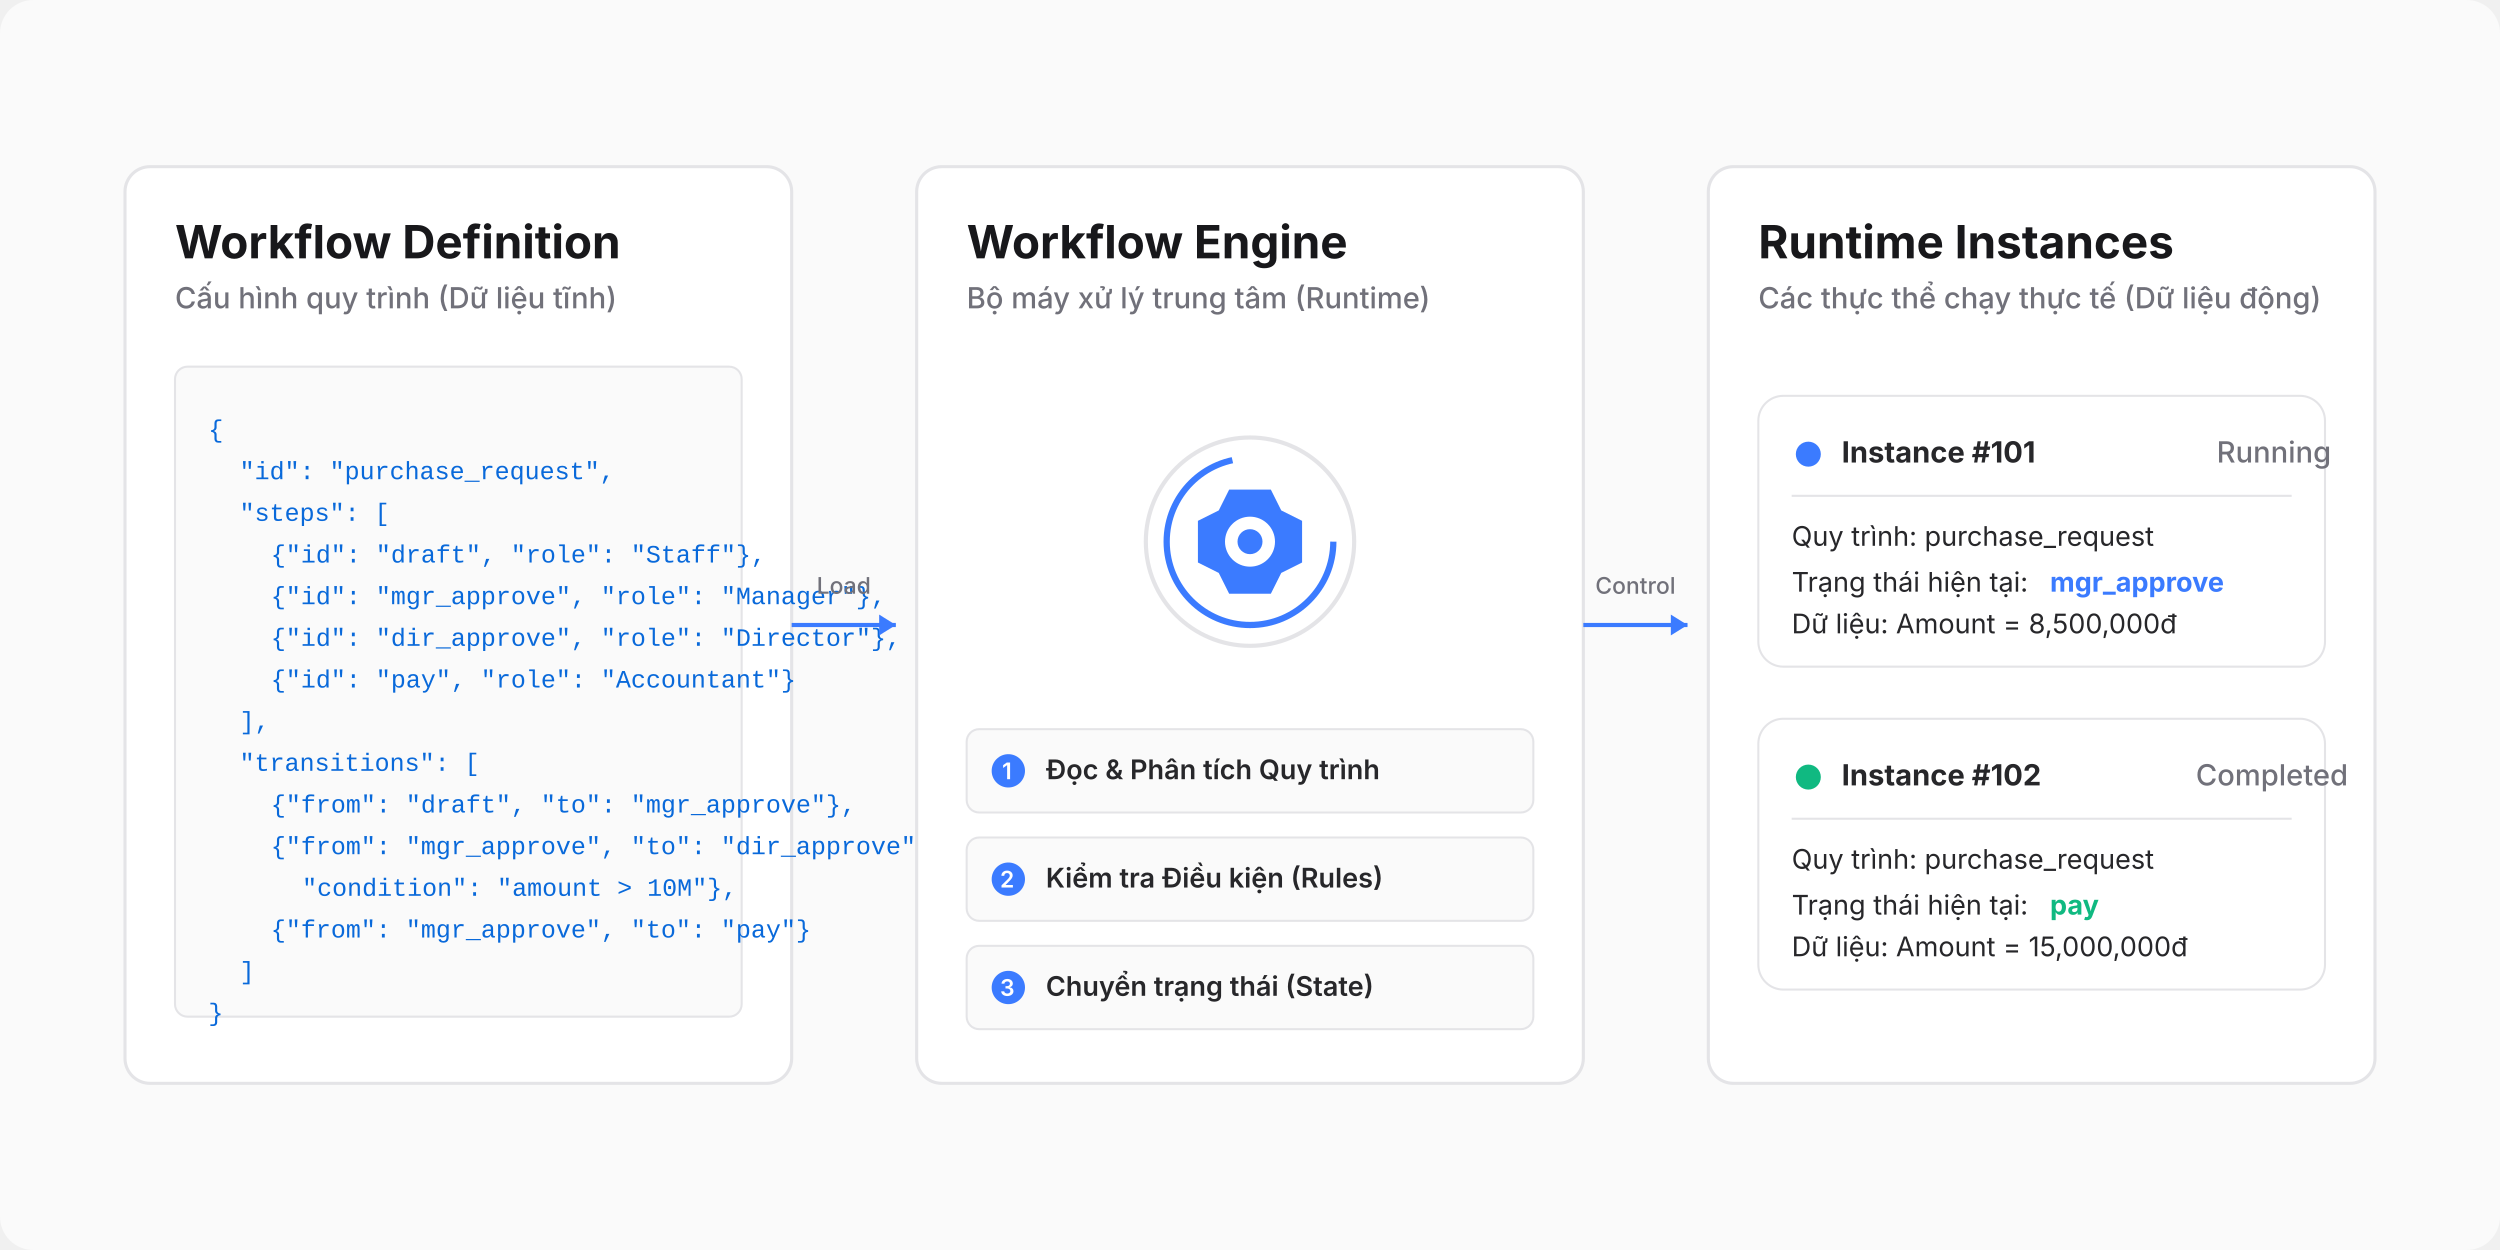
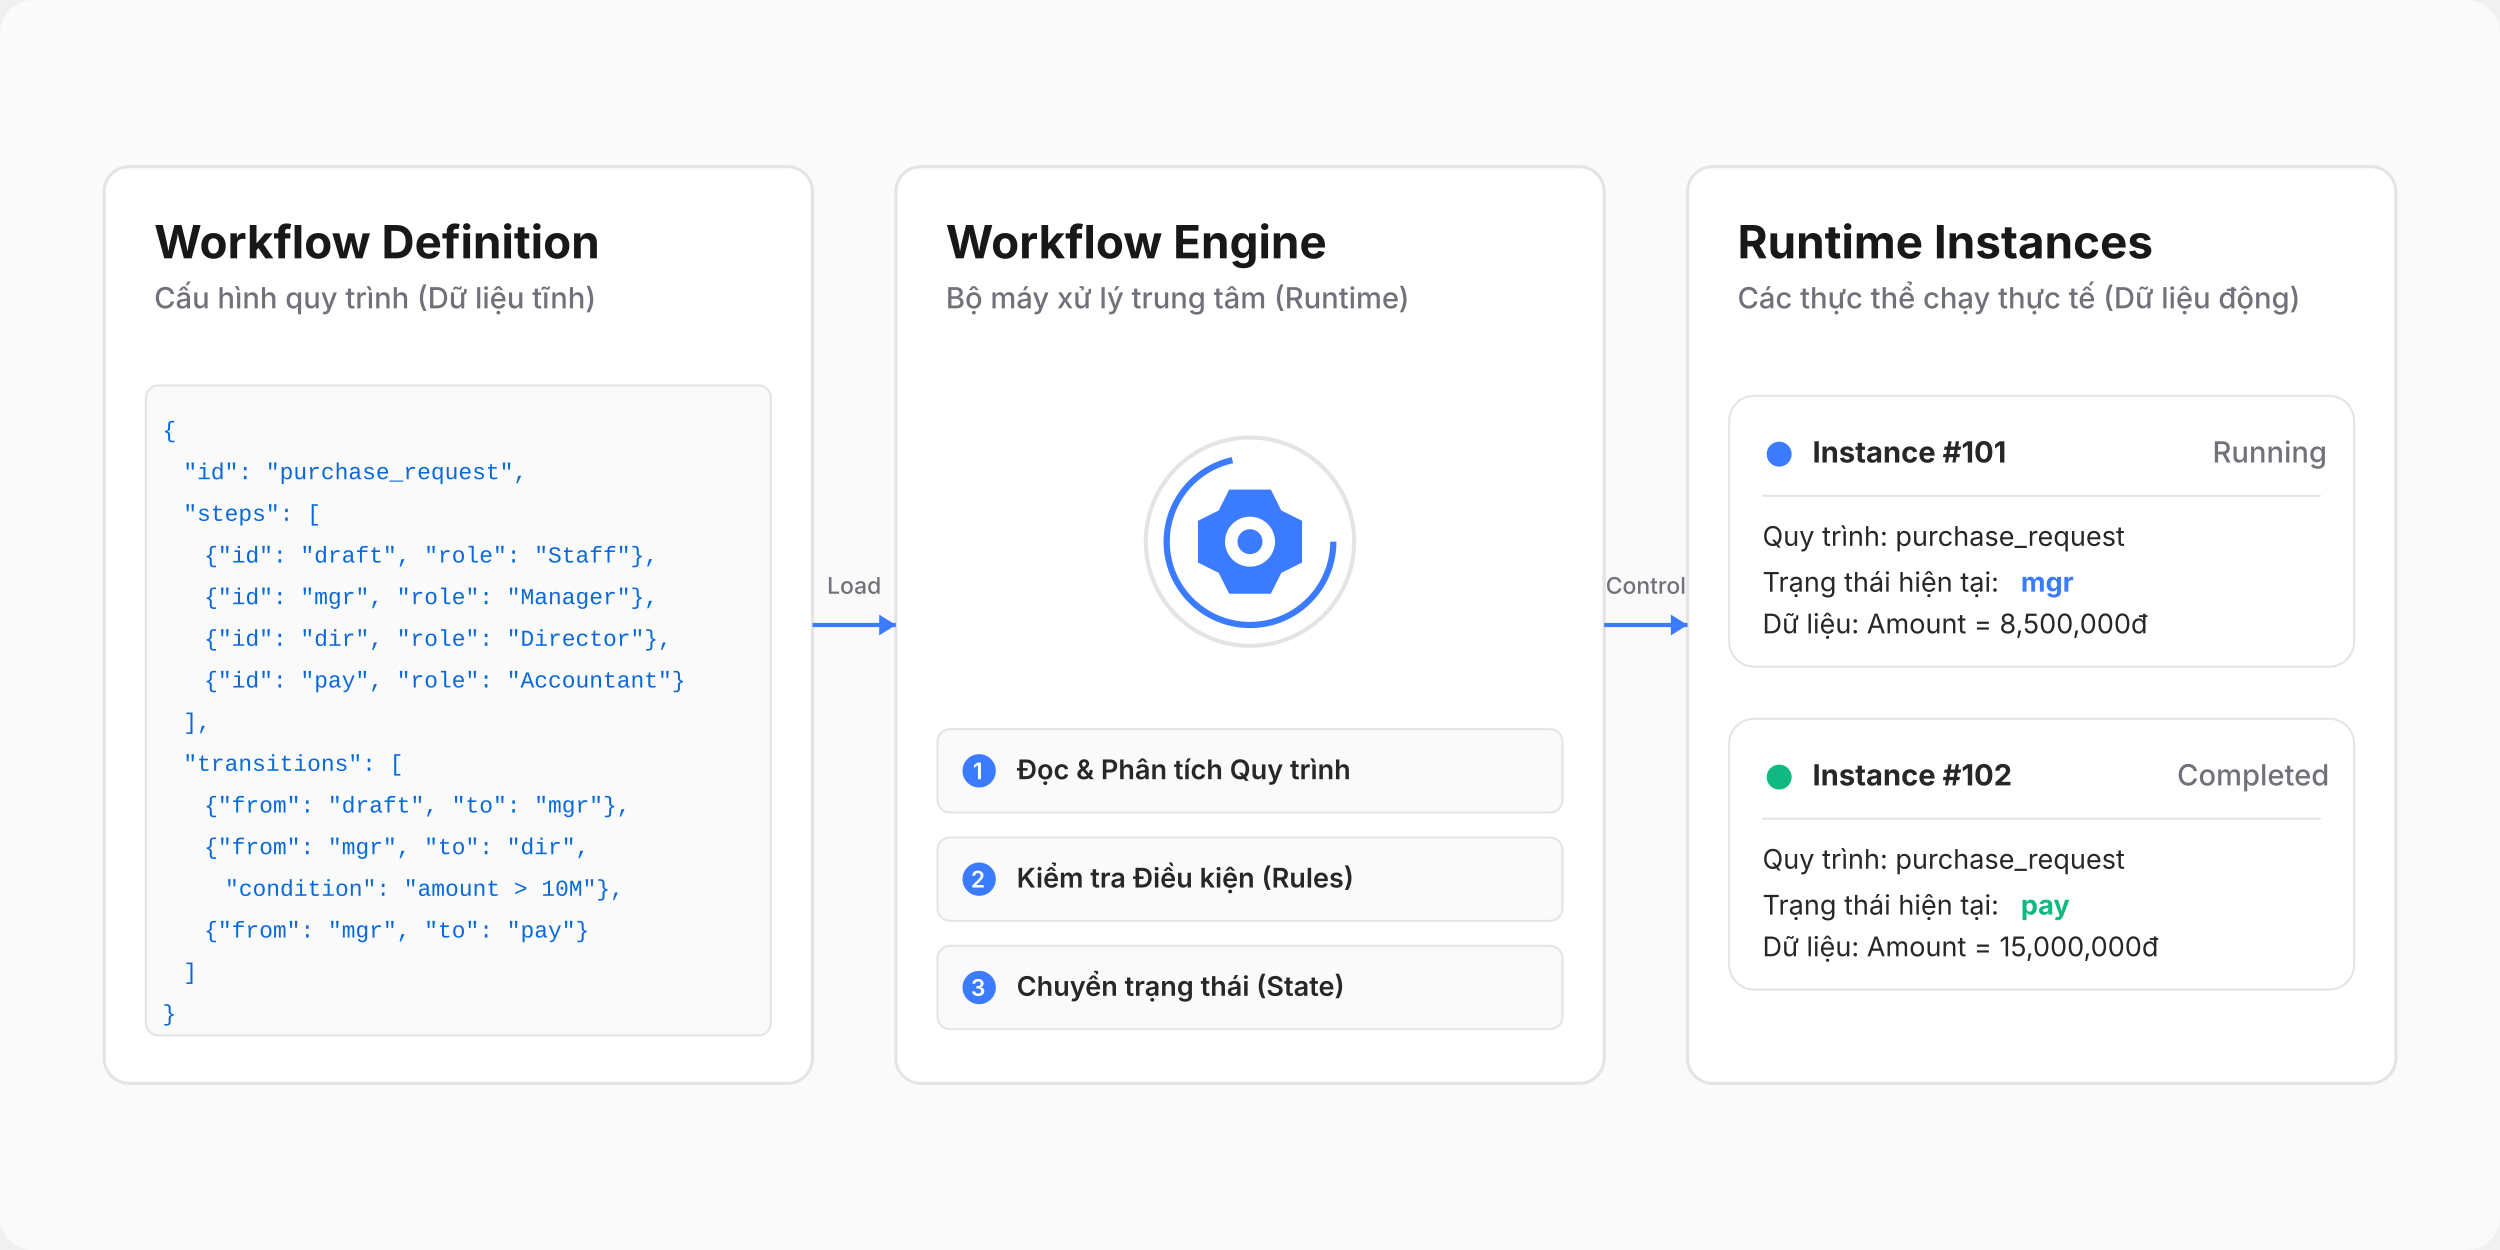
<svg xmlns="http://www.w3.org/2000/svg" viewBox="0 0 1200 600" width="100%" height="100%">
  <style>
    .bg { fill: #fafafa; }
    .text-title { font-family: 'Plus Jakarta Sans', -apple-system, sans-serif; font-size: 22px; font-weight: 700; fill: #18181b; }
    .text-subtitle { font-family: 'Plus Jakarta Sans', -apple-system, sans-serif; font-size: 14px; font-weight: 500; fill: #71717a; }
    .text-body { font-family: 'Plus Jakarta Sans', -apple-system, sans-serif; font-size: 13px; fill: #27272a; }
-     .text-code { font-family: 'Geist Mono', 'Courier New', monospace; font-size: 12px; fill: #0969da; }
+     .text-code { font-family: 'Geist Mono', 'Courier New', monospace; font-size: 11px; fill: #0969da; }
    .text-badge { font-family: 'Plus Jakarta Sans', -apple-system, sans-serif; font-size: 11px; font-weight: 600; fill: #ffffff; }

    .box { fill: #ffffff; stroke: #e4e4e7; stroke-width: 1.5; rx: 12px; }
    .box-inner { fill: #fafafa; stroke: #e4e4e7; stroke-width: 1px; rx: 6px; }
    .box-accent { fill: #eff6ff; stroke: #bfdbfe; stroke-width: 1.5; rx: 12px; }

    .arrow { stroke: #a1a1aa; stroke-width: 1.5; fill: none; stroke-dasharray: 4 4; }
    .arrow-solid { stroke: #3b7bff; stroke-width: 2; fill: none; }
    .arrow-head { fill: #3b7bff; }
    .arrow-head-gray { fill: #a1a1aa; }

    .accent-fill { fill: #3b7bff; }
    .accent-stroke { stroke: #3b7bff; }

    .status-running { fill: #3b7bff; }
    .status-completed { fill: #10b981; }

    @media (prefers-color-scheme: dark) {
      .bg { fill: #09090b; }
      .text-title { fill: #f4f4f5; }
      .text-subtitle { fill: #a1a1aa; }
      .text-body { fill: #d4d4d8; }
      .text-code { fill: #5b9bff; }

      .box { fill: #18181b; stroke: #27272a; }
      .box-inner { fill: #27272a; stroke: #3f3f46; }
      .box-accent { fill: #1e3a8a; stroke: #1d4ed8; }

      .arrow { stroke: #52525b; }
      .arrow-solid { stroke: #5b9bff; }
      .arrow-head { fill: #5b9bff; }
      .arrow-head-gray { fill: #52525b; }

      .accent-fill { fill: #5b9bff; }
      .accent-stroke { stroke: #5b9bff; }
    }
  </style>
  <rect class="bg" width="100%" height="100%" rx="16" />
-   <g transform="translate(60, 80)">
-     <rect class="box" width="320" height="440" />
+   <g transform="translate(50, 80)">
+     <rect class="box" width="340" height="440" />
    <text class="text-title" x="24" y="44">Workflow Definition</text>
    <text class="text-subtitle" x="24" y="68">Cấu hình quy trình (Dữ liệu tĩnh)</text>
-     <rect class="box-inner" x="24" y="96" width="272" height="312" />
-     <g transform="translate(40, 110)">
+     <rect class="box-inner" x="20" y="105" width="300" height="312" />
+     <g transform="translate(28, 110)">
      <text class="text-code" x="0" y="20">{</text>
-       <text class="text-code" x="15" y="40">"id": "purchase_request",</text>
-       <text class="text-code" x="15" y="60">"steps": [</text>
-       <text class="text-code" x="30" y="80">{"id": "draft", "role": "Staff"},</text>
-       <text class="text-code" x="30" y="100">{"id": "mgr_approve", "role": "Manager"},</text>
-       <text class="text-code" x="30" y="120">{"id": "dir_approve", "role": "Director"},</text>
-       <text class="text-code" x="30" y="140">{"id": "pay", "role": "Accountant"}</text>
-       <text class="text-code" x="15" y="160">],</text>
-       <text class="text-code" x="15" y="180">"transitions": [</text>
-       <text class="text-code" x="30" y="200">{"from": "draft", "to": "mgr_approve"},</text>
-       <text class="text-code" x="30" y="220">{"from": "mgr_approve", "to": "dir_approve",</text>
-       <text class="text-code" x="45" y="240">"condition": "amount &gt; 10M"},</text>
-       <text class="text-code" x="30" y="260">{"from": "mgr_approve", "to": "pay"}</text>
-       <text class="text-code" x="15" y="280">]</text>
+       <text class="text-code" x="10" y="40">"id": "purchase_request",</text>
+       <text class="text-code" x="10" y="60">"steps": [</text>
+       <text class="text-code" x="20" y="80">{"id": "draft", "role": "Staff"},</text>
+       <text class="text-code" x="20" y="100">{"id": "mgr", "role": "Manager"},</text>
+       <text class="text-code" x="20" y="120">{"id": "dir", "role": "Director"},</text>
+       <text class="text-code" x="20" y="140">{"id": "pay", "role": "Accountant"}</text>
+       <text class="text-code" x="10" y="160">],</text>
+       <text class="text-code" x="10" y="180">"transitions": [</text>
+       <text class="text-code" x="20" y="200">{"from": "draft", "to": "mgr"},</text>
+       <text class="text-code" x="20" y="220">{"from": "mgr", "to": "dir",</text>
+       <text class="text-code" x="30" y="240">"condition": "amount &gt; 10M"},</text>
+       <text class="text-code" x="20" y="260">{"from": "mgr", "to": "pay"}</text>
+       <text class="text-code" x="10" y="280">]</text>
      <text class="text-code" x="0" y="300">}</text>
    </g>
  </g>
-   <g transform="translate(440, 80)">
-     <rect class="box" width="320" height="440" />
+   <g transform="translate(430, 80)">
+     <rect class="box" width="340" height="440" />
    <text class="text-title" x="24" y="44">Workflow Engine</text>
    <text class="text-subtitle" x="24" y="68">Bộ máy xử lý trung tâm (Runtime)</text>
-     <g transform="translate(160, 180)">
+     <g transform="translate(170, 180)">
      <circle cx="0" cy="0" r="50" class="border-line" style="stroke-width: 2; fill: none; stroke: #e4e4e7;" />
      <circle cx="0" cy="0" r="40" class="accent-stroke" style="stroke-width: 3; fill: none; stroke-dasharray: 180 80;" />
      <path d="M-10,-25 L10,-25 L15,-15 L25,-10 L25,10 L15,15 L10,25 L-10,25 L-15,15 L-25,10 L-25,-10 L-15,-15 Z" class="accent-fill" />
      <circle cx="0" cy="0" r="12" fill="#ffffff" />
      <circle cx="0" cy="0" r="6" class="accent-fill" />
    </g>
-     <g transform="translate(24, 270)">
-       <rect class="box-inner" x="0" y="0" width="272" height="40" />
+     <g transform="translate(20, 270)">
+       <rect class="box-inner" x="0" y="0" width="300" height="40" />
      <circle cx="20" cy="20" r="8" class="accent-fill" />
      <text class="text-badge" x="17" y="24">1</text>
      <text class="text-body" style="font-weight: 600;" x="38" y="24">Đọc &amp; Phân tích Quy trình</text>
-       <rect class="box-inner" x="0" y="52" width="272" height="40" />
+       <rect class="box-inner" x="0" y="52" width="300" height="40" />
      <circle cx="20" cy="72" r="8" class="accent-fill" />
      <text class="text-badge" x="16" y="76">2</text>
      <text class="text-body" style="font-weight: 600;" x="38" y="76">Kiểm tra Điều kiện (Rules)</text>
-       <rect class="box-inner" x="0" y="104" width="272" height="40" />
+       <rect class="box-inner" x="0" y="104" width="300" height="40" />
      <circle cx="20" cy="124" r="8" class="accent-fill" />
      <text class="text-badge" x="16" y="128">3</text>
      <text class="text-body" style="font-weight: 600;" x="38" y="128">Chuyển trạng thái (State)</text>
    </g>
  </g>
-   <g transform="translate(820, 80)">
-     <rect class="box" width="320" height="440" />
+   <g transform="translate(810, 80)">
+     <rect class="box" width="340" height="440" />
    <text class="text-title" x="24" y="44">Runtime Instances</text>
    <text class="text-subtitle" x="24" y="68">Các thực thể chạy thực tế (Dữ liệu động)</text>
-     <g transform="translate(24, 110)">
-       <rect class="box" style="stroke-width: 1px;" width="272" height="130" />
+     <g transform="translate(20, 110)">
+       <rect class="box" style="stroke-width: 1px;" width="300" height="130" />
      <circle cx="24" cy="28" r="6" class="status-running" />
      <text class="text-body" style="font-weight: bold; font-size: 14px;" x="40" y="32">Instance #101</text>
-       <text class="text-subtitle" x="220" y="32">Running</text>
-       <line x1="16" y1="48" x2="256" y2="48" style="stroke: #e4e4e7; stroke-width: 1;" />
+       <text class="text-subtitle" x="232" y="32">Running</text>
+       <line x1="16" y1="48" x2="284" y2="48" style="stroke: #e4e4e7; stroke-width: 1;" />
      <text class="text-body" x="16" y="72">Quy trình: purchase_request</text>
      <text class="text-body" x="16" y="94">Trạng thái hiện tại: </text>
-       <text class="text-body" style="font-weight: bold; fill: #3b7bff;" x="140" y="94">mgr_approve</text>
+       <text class="text-body" style="font-weight: bold; fill: #3b7bff;" x="140" y="94">mgr</text>
      <text class="text-body" x="16" y="114">Dữ liệu: Amount = 8,500,000đ</text>
    </g>
-     <g transform="translate(24, 265)">
-       <rect class="box" style="stroke-width: 1px;" width="272" height="130" />
+     <g transform="translate(20, 265)">
+       <rect class="box" style="stroke-width: 1px;" width="300" height="130" />
      <circle cx="24" cy="28" r="6" class="status-completed" />
      <text class="text-body" style="font-weight: bold; font-size: 14px;" x="40" y="32">Instance #102</text>
-       <text class="text-subtitle" x="210" y="32">Completed</text>
-       <line x1="16" y1="48" x2="256" y2="48" style="stroke: #e4e4e7; stroke-width: 1;" />
+       <text class="text-subtitle" x="215" y="32">Completed</text>
+       <line x1="16" y1="48" x2="284" y2="48" style="stroke: #e4e4e7; stroke-width: 1;" />
      <text class="text-body" x="16" y="72">Quy trình: purchase_request</text>
      <text class="text-body" x="16" y="94">Trạng thái hiện tại: </text>
      <text class="text-body" style="font-weight: bold; fill: #10b981;" x="140" y="94">pay</text>
      <text class="text-body" x="16" y="114">Dữ liệu: Amount = 15,000,000đ</text>
    </g>
  </g>
-   <path class="arrow-solid" d="M380,300 L430,300" />
+   <path class="arrow-solid" d="M390,300 L430,300" />
  <polygon class="arrow-head" points="430,300 422,295 422,305" />
-   <text class="text-subtitle" style="font-size: 11px; text-anchor: middle;" x="405" y="285">Load</text>
-   <path class="arrow-solid" d="M760,300 L810,300" />
+   <text class="text-subtitle" style="font-size: 11px; text-anchor: middle;" x="410" y="285">Load</text>
+   <path class="arrow-solid" d="M770,300 L810,300" />
  <polygon class="arrow-head" points="810,300 802,295 802,305" />
-   <text class="text-subtitle" style="font-size: 11px; text-anchor: middle;" x="785" y="285">Control</text>
+   <text class="text-subtitle" style="font-size: 11px; text-anchor: middle;" x="790" y="285">Control</text>
</svg>
